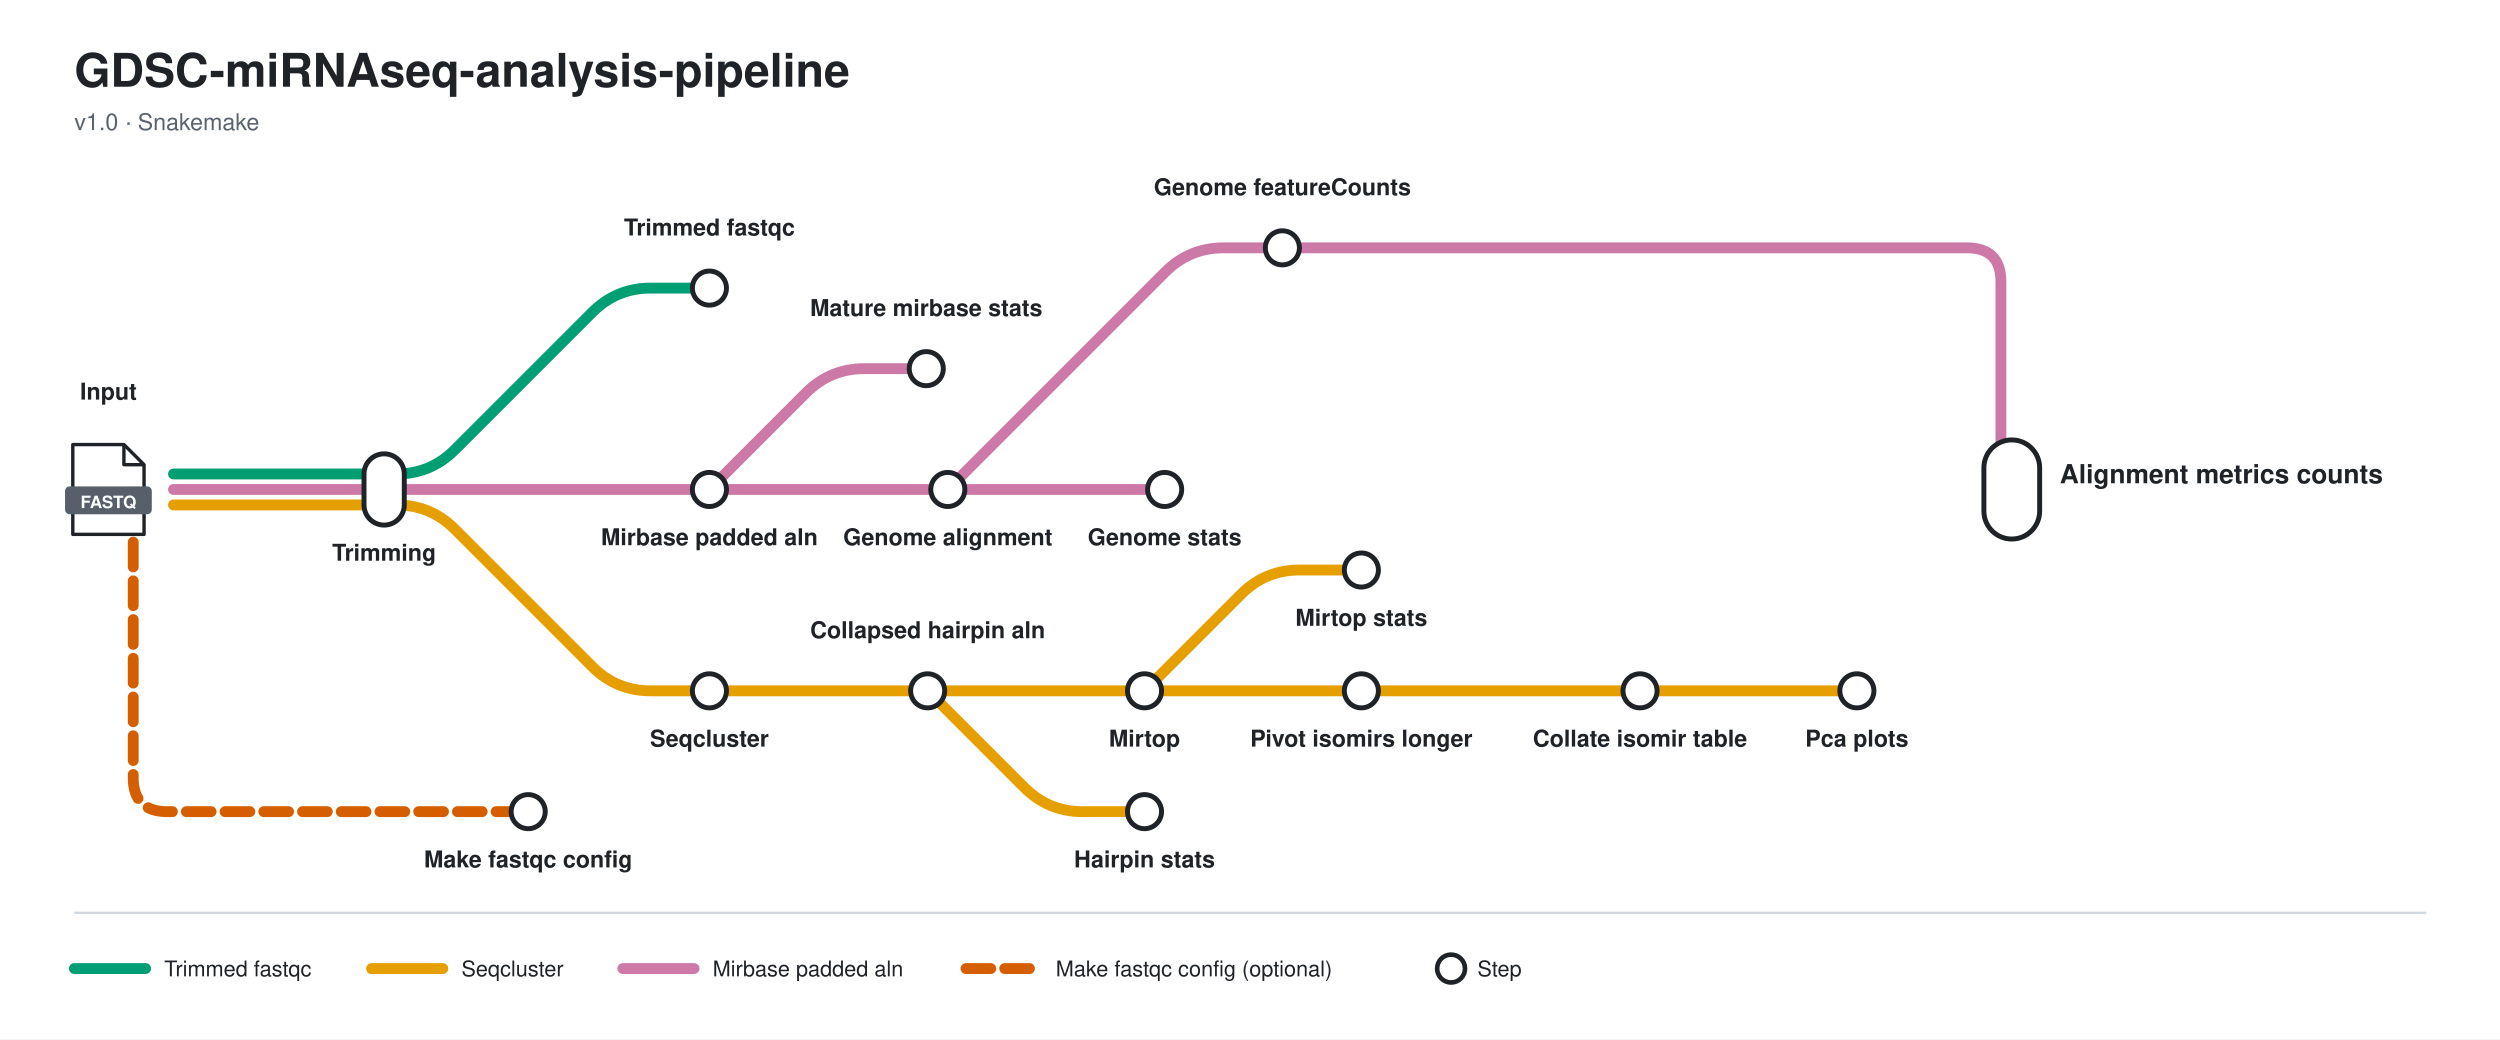
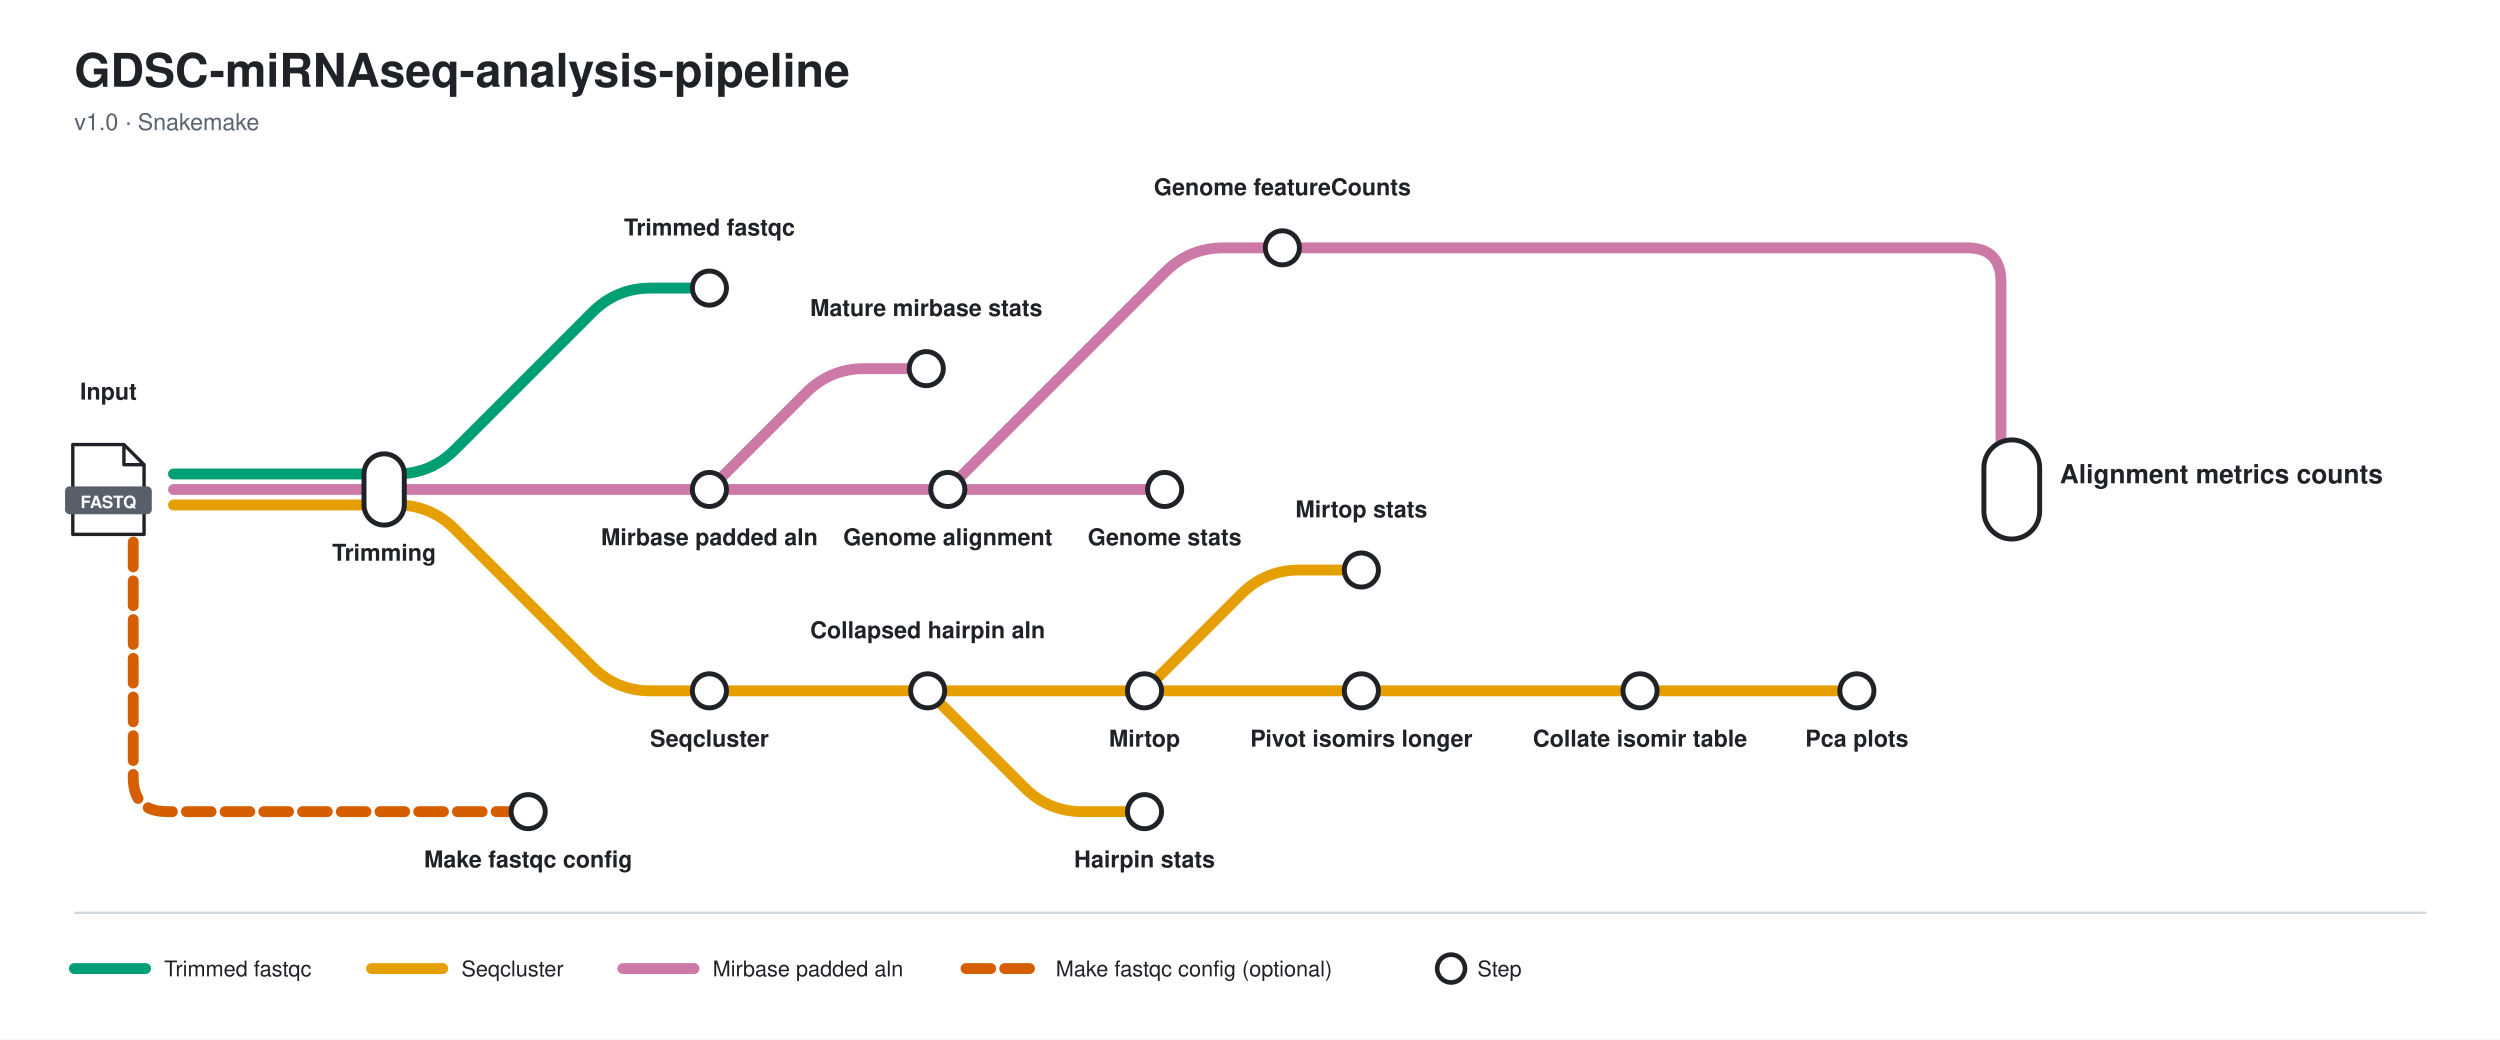
<svg xmlns="http://www.w3.org/2000/svg" viewBox="0 0 1614 671" width="1614" height="671">
  <rect width="1614" height="671" fill="#ffffff" />
  <text x="48.0" y="56.0" font-family="'Helvetica Neue', Helvetica, Arial, sans-serif" font-size="30" font-weight="700" fill="#1f2328" text-anchor="start">GDSC-miRNAseq-analysis-pipeline</text>
  <text x="48.0" y="84.0" font-family="'Helvetica Neue', Helvetica, Arial, sans-serif" font-size="15" font-weight="400" fill="#59636e" text-anchor="start">v1.0  ·  Snakemake</text>
  <path d="M86.0,350.0 L86.0,502.0 Q86.0,524.0 108.0,524.0 L341.0,524.0" fill="none" stroke="#D55E00" stroke-width="7" stroke-linecap="round" stroke-linejoin="round" stroke-dasharray="16 9" />
  <path d="M458.0,316.0 L520.4,253.6 Q536.0,238.0 558.0,238.0 L598.0,238.0" fill="none" stroke="#CC79A7" stroke-width="7" stroke-linecap="round" stroke-linejoin="round" />
  <path d="M598.9,446.0 L661.3,508.4 Q676.9,524.0 698.9,524.0 L738.9,524.0" fill="none" stroke="#E69F00" stroke-width="7" stroke-linecap="round" stroke-linejoin="round" />
  <path d="M611.9,316.0 L752.3,175.6 Q767.9,160.0 789.9,160.0 L1269.8,160.0 Q1291.8,160.0 1291.8,182.0 L1291.8,289.0" fill="none" stroke="#CC79A7" stroke-width="7" stroke-linecap="round" stroke-linejoin="round" />
  <path d="M738.9,446.0 L801.3,383.6 Q816.9,368.0 838.9,368.0 L878.9,368.0" fill="none" stroke="#E69F00" stroke-width="7" stroke-linecap="round" stroke-linejoin="round" />
  <path d="M112.0,326.0 L256.0,326.0 Q278.0,326.0 293.6,341.6 L382.4,430.4 Q398.0,446.0 420.0,446.0 L1198.8,446.0" fill="none" stroke="#E69F00" stroke-width="7" stroke-linecap="round" stroke-linejoin="round" />
  <path d="M112.0,316.0 L256.0,316.0 Q278.0,316.0 300.0,316.0 L751.9,316.0" fill="none" stroke="#CC79A7" stroke-width="7" stroke-linecap="round" stroke-linejoin="round" />
  <path d="M112.0,306.0 L256.0,306.0 Q278.0,306.0 293.6,290.4 L382.4,201.6 Q398.0,186.0 420.0,186.0 L458.0,186.0" fill="none" stroke="#009E73" stroke-width="7" stroke-linecap="round" stroke-linejoin="round" />
  <rect x="235.0" y="293.0" width="26" height="46.0" rx="13.0" fill="#ffffff" stroke="#1f2328" stroke-width="3.2" />
  <text x="248.0" y="362.0" font-family="'Helvetica Neue', Helvetica, Arial, sans-serif" font-size="15" font-weight="700" fill="#1f2328" text-anchor="middle">Trimming</text>
  <circle cx="458.0" cy="186.0" r="11" fill="#ffffff" stroke="#1f2328" stroke-width="3.2" />
  <text x="458.0" y="152.0" font-family="'Helvetica Neue', Helvetica, Arial, sans-serif" font-size="15" font-weight="700" fill="#1f2328" text-anchor="middle">Trimmed fastqc</text>
  <circle cx="458.0" cy="446.0" r="11" fill="#ffffff" stroke="#1f2328" stroke-width="3.2" />
  <text x="458.0" y="482.0" font-family="'Helvetica Neue', Helvetica, Arial, sans-serif" font-size="15" font-weight="700" fill="#1f2328" text-anchor="middle">Seqcluster</text>
  <circle cx="598.9" cy="446.0" r="11" fill="#ffffff" stroke="#1f2328" stroke-width="3.2" />
  <text x="598.9" y="412.0" font-family="'Helvetica Neue', Helvetica, Arial, sans-serif" font-size="15" font-weight="700" fill="#1f2328" text-anchor="middle">Collapsed hairpin aln</text>
  <circle cx="738.9" cy="446.0" r="11" fill="#ffffff" stroke="#1f2328" stroke-width="3.2" />
  <text x="738.9" y="482.0" font-family="'Helvetica Neue', Helvetica, Arial, sans-serif" font-size="15" font-weight="700" fill="#1f2328" text-anchor="middle">Mirtop</text>
  <circle cx="878.9" cy="446.0" r="11" fill="#ffffff" stroke="#1f2328" stroke-width="3.2" />
  <text x="878.9" y="482.0" font-family="'Helvetica Neue', Helvetica, Arial, sans-serif" font-size="15" font-weight="700" fill="#1f2328" text-anchor="middle">Pivot isomirs longer</text>
  <circle cx="1058.8" cy="446.0" r="11" fill="#ffffff" stroke="#1f2328" stroke-width="3.2" />
  <text x="1058.8" y="482.0" font-family="'Helvetica Neue', Helvetica, Arial, sans-serif" font-size="15" font-weight="700" fill="#1f2328" text-anchor="middle">Collate isomir table</text>
  <circle cx="1198.8" cy="446.0" r="11" fill="#ffffff" stroke="#1f2328" stroke-width="3.2" />
  <text x="1198.8" y="482.0" font-family="'Helvetica Neue', Helvetica, Arial, sans-serif" font-size="15" font-weight="700" fill="#1f2328" text-anchor="middle">Pca plots</text>
  <circle cx="458.0" cy="316.0" r="11" fill="#ffffff" stroke="#1f2328" stroke-width="3.2" />
  <text x="458.0" y="352.0" font-family="'Helvetica Neue', Helvetica, Arial, sans-serif" font-size="15" font-weight="700" fill="#1f2328" text-anchor="middle">Mirbase padded aln</text>
  <circle cx="611.9" cy="316.0" r="11" fill="#ffffff" stroke="#1f2328" stroke-width="3.2" />
  <text x="611.9" y="352.0" font-family="'Helvetica Neue', Helvetica, Arial, sans-serif" font-size="15" font-weight="700" fill="#1f2328" text-anchor="middle">Genome alignment</text>
  <circle cx="751.9" cy="316.0" r="11" fill="#ffffff" stroke="#1f2328" stroke-width="3.2" />
  <text x="751.9" y="352.0" font-family="'Helvetica Neue', Helvetica, Arial, sans-serif" font-size="15" font-weight="700" fill="#1f2328" text-anchor="middle">Genome stats</text>
  <circle cx="341.0" cy="524.0" r="11" fill="#ffffff" stroke="#1f2328" stroke-width="3.2" />
  <text x="341.0" y="560.0" font-family="'Helvetica Neue', Helvetica, Arial, sans-serif" font-size="15" font-weight="700" fill="#1f2328" text-anchor="middle">Make fastqc config</text>
  <circle cx="598.0" cy="238.0" r="11" fill="#ffffff" stroke="#1f2328" stroke-width="3.2" />
  <text x="598.0" y="204.0" font-family="'Helvetica Neue', Helvetica, Arial, sans-serif" font-size="15" font-weight="700" fill="#1f2328" text-anchor="middle">Mature mirbase stats</text>
  <circle cx="738.9" cy="524.0" r="11" fill="#ffffff" stroke="#1f2328" stroke-width="3.2" />
  <text x="738.9" y="560.0" font-family="'Helvetica Neue', Helvetica, Arial, sans-serif" font-size="15" font-weight="700" fill="#1f2328" text-anchor="middle">Hairpin stats</text>
  <circle cx="827.9" cy="160.0" r="11" fill="#ffffff" stroke="#1f2328" stroke-width="3.2" />
  <text x="827.9" y="126.0" font-family="'Helvetica Neue', Helvetica, Arial, sans-serif" font-size="15" font-weight="700" fill="#1f2328" text-anchor="middle">Genome featureCounts</text>
  <circle cx="878.9" cy="368.0" r="11" fill="#ffffff" stroke="#1f2328" stroke-width="3.2" />
-   <text x="878.9" y="404.0" font-family="'Helvetica Neue', Helvetica, Arial, sans-serif" font-size="15" font-weight="700" fill="#1f2328" text-anchor="middle">Mirtop stats</text>
+   <text x="878.9" y="334.0" font-family="'Helvetica Neue', Helvetica, Arial, sans-serif" font-size="15" font-weight="700" fill="#1f2328" text-anchor="middle">Mirtop stats</text>
  <rect x="1280.8" y="284.0" width="36" height="64.0" rx="18.0" fill="#ffffff" stroke="#1f2328" stroke-width="3.2" />
  <text x="1329.8" y="312.0" font-family="'Helvetica Neue', Helvetica, Arial, sans-serif" font-size="17" font-weight="700" fill="#1f2328" text-anchor="start">Alignment metrics counts</text>
  <path d="M47.0,287.0 H80.0 L93.0,300.0 V345.0 H47.0 Z" fill="#ffffff" stroke="#1f2328" stroke-width="2.2" stroke-linejoin="round" />
  <path d="M80.0,287.0 V300.0 H93.0" fill="none" stroke="#1f2328" stroke-width="2.2" stroke-linejoin="round" />
  <rect x="42.0" y="314.0" width="56.0" height="18" rx="3" fill="#57606a" />
  <text x="70.0" y="328.0" font-family="'Helvetica Neue', Helvetica, Arial, sans-serif" font-size="11" font-weight="700" fill="#ffffff" text-anchor="middle">FASTQ</text>
  <text x="70.0" y="258.0" font-family="'Helvetica Neue', Helvetica, Arial, sans-serif" font-size="15" font-weight="700" fill="#1f2328" text-anchor="middle">Input</text>
  <line x1="48" y1="589.3" x2="1566.5" y2="589.3" stroke="#d0d7de" stroke-width="1.5" />
  <line x1="48" y1="625.3" x2="94" y2="625.3" stroke="#009E73" stroke-width="7" stroke-linecap="round" />
  <text x="106.0" y="630.3" font-family="'Helvetica Neue', Helvetica, Arial, sans-serif" font-size="14" font-weight="400" fill="#1f2328" text-anchor="start">Trimmed fastqc</text>
  <line x1="239.88" y1="625.3" x2="285.88" y2="625.3" stroke="#E69F00" stroke-width="7" stroke-linecap="round" />
  <text x="297.9" y="630.3" font-family="'Helvetica Neue', Helvetica, Arial, sans-serif" font-size="14" font-weight="400" fill="#1f2328" text-anchor="start">Seqcluster</text>
  <line x1="402.08" y1="625.3" x2="448.08" y2="625.3" stroke="#CC79A7" stroke-width="7" stroke-linecap="round" />
  <text x="460.1" y="630.3" font-family="'Helvetica Neue', Helvetica, Arial, sans-serif" font-size="14" font-weight="400" fill="#1f2328" text-anchor="start">Mirbase padded aln</text>
  <line x1="623.64" y1="625.3" x2="669.64" y2="625.3" stroke="#D55E00" stroke-width="7" stroke-linecap="round" stroke-dasharray="16 9" />
  <text x="681.6" y="630.3" font-family="'Helvetica Neue', Helvetica, Arial, sans-serif" font-size="14" font-weight="400" fill="#1f2328" text-anchor="start">Make fastqc config (optional)</text>
  <circle cx="936.82" cy="625.3" r="9" fill="#ffffff" stroke="#1f2328" stroke-width="3" />
  <text x="953.8" y="630.3" font-family="'Helvetica Neue', Helvetica, Arial, sans-serif" font-size="14" font-weight="400" fill="#1f2328" text-anchor="start">Step</text>
</svg>
